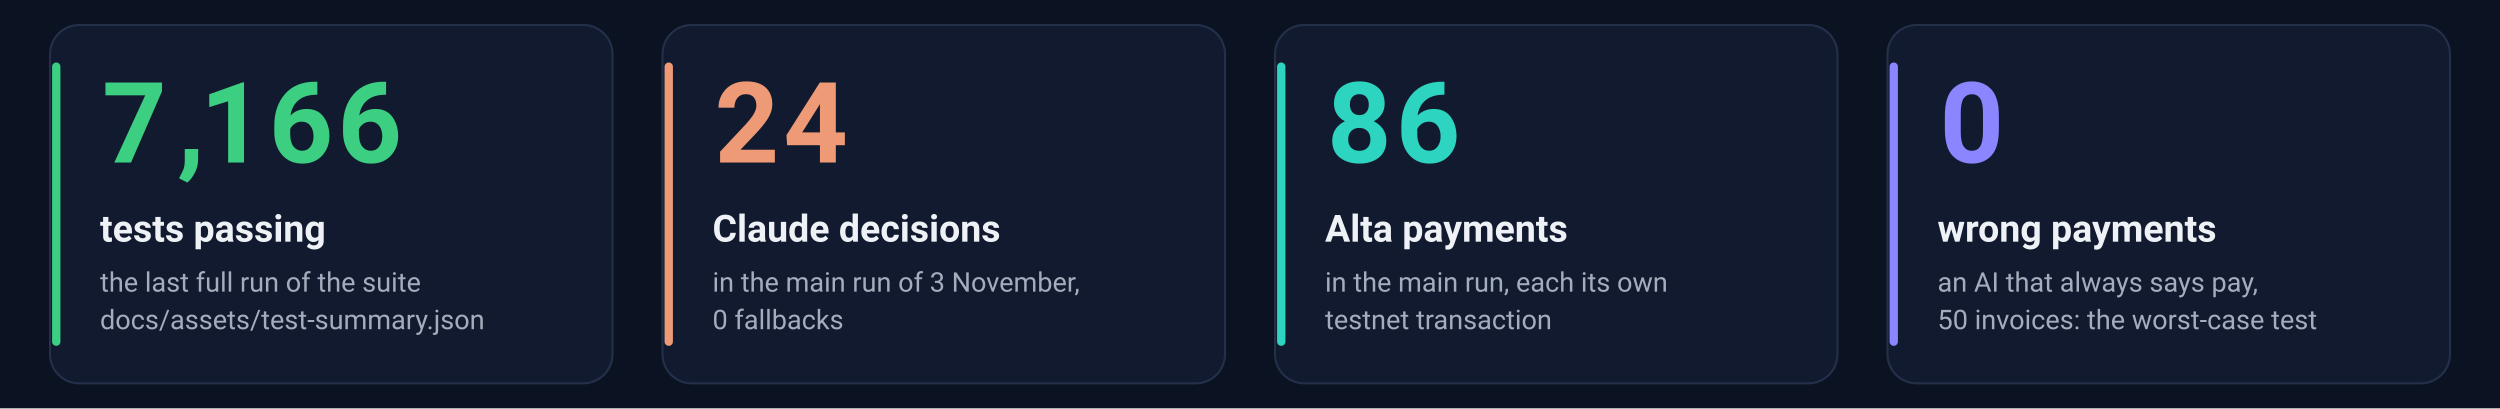
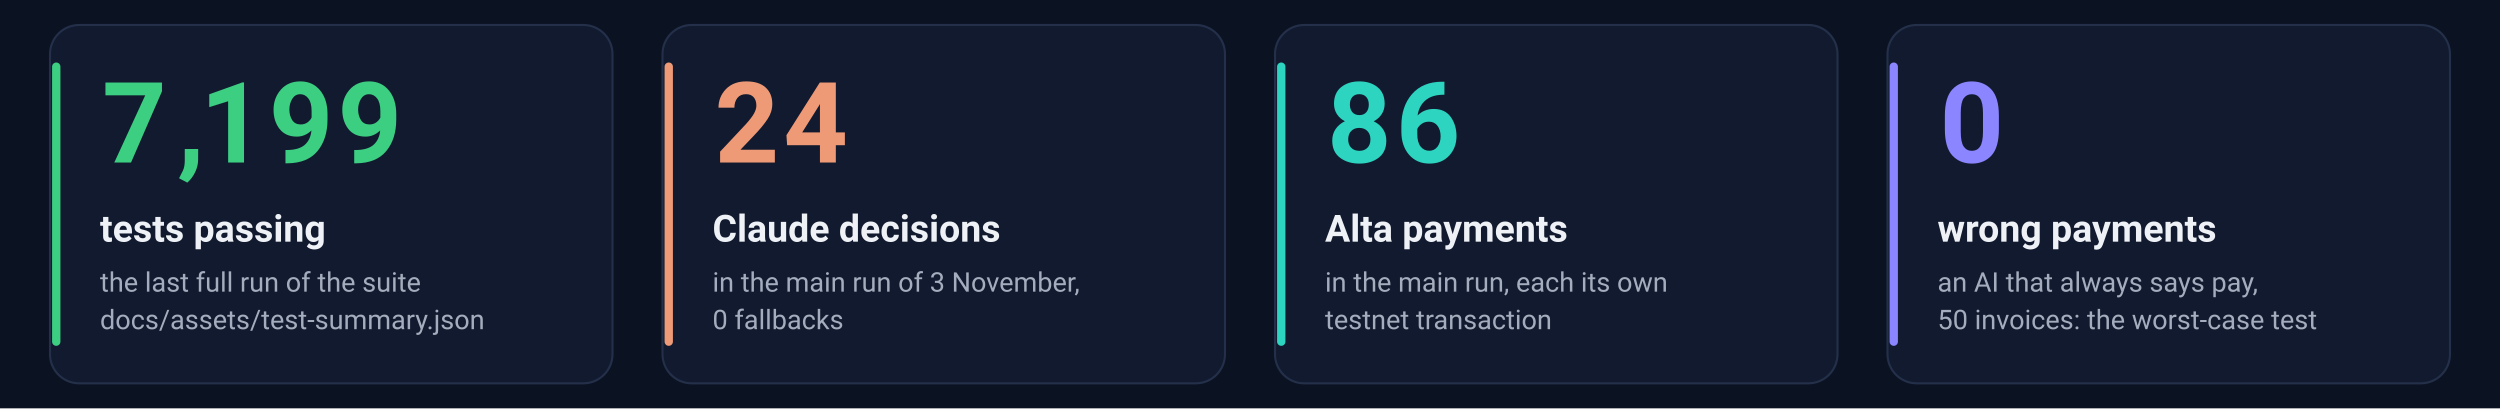
<svg xmlns="http://www.w3.org/2000/svg" viewBox="0 0 1200 196" width="1200" height="196" role="img" aria-labelledby="t d">
  <style>
text{font-family:ui-sans-serif,system-ui,-apple-system,'Segoe UI',Roboto,Helvetica,Arial,sans-serif;font-variant-numeric:tabular-nums}
.roll{animation:roll 1.8s cubic-bezier(.16,.84,.3,1) 1 backwards}
@keyframes roll{from{transform:translateY(0)}}
@media (prefers-reduced-motion:reduce){.roll{animation:none}}
</style>
  <rect width="1200" height="196" fill="#0b1222" />
  <rect x="24" y="12" width="270" height="172" rx="14" fill="#111a2e" stroke="#24304a" />
  <rect x="25" y="30" width="4" height="136" rx="2" fill="#3ccf82" />
  <clipPath id="k0">
    <rect x="44" y="30" width="154" height="62" />
  </clipPath>
  <g clip-path="url(#k0)">
    <g transform="translate(0 30)">
      <g class="roll" style="transform:translateY(-1054px);animation-delay:0s">
        <text x="64.5" y="48" text-anchor="middle" style="font-size:54px;font-weight:760;fill:#3ccf82">0</text>
        <text x="64.5" y="110" text-anchor="middle" style="font-size:54px;font-weight:760;fill:#3ccf82">1</text>
        <text x="64.5" y="172" text-anchor="middle" style="font-size:54px;font-weight:760;fill:#3ccf82">2</text>
        <text x="64.5" y="234" text-anchor="middle" style="font-size:54px;font-weight:760;fill:#3ccf82">3</text>
        <text x="64.5" y="296" text-anchor="middle" style="font-size:54px;font-weight:760;fill:#3ccf82">4</text>
        <text x="64.5" y="358" text-anchor="middle" style="font-size:54px;font-weight:760;fill:#3ccf82">5</text>
        <text x="64.5" y="420" text-anchor="middle" style="font-size:54px;font-weight:760;fill:#3ccf82">6</text>
        <text x="64.5" y="482" text-anchor="middle" style="font-size:54px;font-weight:760;fill:#3ccf82">7</text>
        <text x="64.5" y="544" text-anchor="middle" style="font-size:54px;font-weight:760;fill:#3ccf82">8</text>
        <text x="64.5" y="606" text-anchor="middle" style="font-size:54px;font-weight:760;fill:#3ccf82">9</text>
        <text x="64.5" y="668" text-anchor="middle" style="font-size:54px;font-weight:760;fill:#3ccf82">0</text>
        <text x="64.5" y="730" text-anchor="middle" style="font-size:54px;font-weight:760;fill:#3ccf82">1</text>
        <text x="64.5" y="792" text-anchor="middle" style="font-size:54px;font-weight:760;fill:#3ccf82">2</text>
        <text x="64.5" y="854" text-anchor="middle" style="font-size:54px;font-weight:760;fill:#3ccf82">3</text>
        <text x="64.5" y="916" text-anchor="middle" style="font-size:54px;font-weight:760;fill:#3ccf82">4</text>
        <text x="64.5" y="978" text-anchor="middle" style="font-size:54px;font-weight:760;fill:#3ccf82">5</text>
        <text x="64.5" y="1040" text-anchor="middle" style="font-size:54px;font-weight:760;fill:#3ccf82">6</text>
        <text x="64.5" y="1102" text-anchor="middle" style="font-size:54px;font-weight:760;fill:#3ccf82">7</text>
        <text x="64.5" y="1164" text-anchor="middle" style="font-size:54px;font-weight:760;fill:#3ccf82">8</text>
        <text x="64.5" y="1226" text-anchor="middle" style="font-size:54px;font-weight:760;fill:#3ccf82">9</text>
      </g>
    </g>
  </g>
  <text x="85" y="78" style="font-size:54px;font-weight:760;fill:#3ccf82">,</text>
  <g clip-path="url(#k0)">
    <g transform="translate(0 30)">
      <g class="roll" style="transform:translateY(-682px);animation-delay:0.15s">
        <text x="111.5" y="48" text-anchor="middle" style="font-size:54px;font-weight:760;fill:#3ccf82">0</text>
        <text x="111.5" y="110" text-anchor="middle" style="font-size:54px;font-weight:760;fill:#3ccf82">1</text>
        <text x="111.5" y="172" text-anchor="middle" style="font-size:54px;font-weight:760;fill:#3ccf82">2</text>
        <text x="111.5" y="234" text-anchor="middle" style="font-size:54px;font-weight:760;fill:#3ccf82">3</text>
        <text x="111.5" y="296" text-anchor="middle" style="font-size:54px;font-weight:760;fill:#3ccf82">4</text>
        <text x="111.5" y="358" text-anchor="middle" style="font-size:54px;font-weight:760;fill:#3ccf82">5</text>
        <text x="111.5" y="420" text-anchor="middle" style="font-size:54px;font-weight:760;fill:#3ccf82">6</text>
        <text x="111.5" y="482" text-anchor="middle" style="font-size:54px;font-weight:760;fill:#3ccf82">7</text>
        <text x="111.5" y="544" text-anchor="middle" style="font-size:54px;font-weight:760;fill:#3ccf82">8</text>
        <text x="111.5" y="606" text-anchor="middle" style="font-size:54px;font-weight:760;fill:#3ccf82">9</text>
        <text x="111.5" y="668" text-anchor="middle" style="font-size:54px;font-weight:760;fill:#3ccf82">0</text>
        <text x="111.5" y="730" text-anchor="middle" style="font-size:54px;font-weight:760;fill:#3ccf82">1</text>
        <text x="111.5" y="792" text-anchor="middle" style="font-size:54px;font-weight:760;fill:#3ccf82">2</text>
        <text x="111.5" y="854" text-anchor="middle" style="font-size:54px;font-weight:760;fill:#3ccf82">3</text>
        <text x="111.5" y="916" text-anchor="middle" style="font-size:54px;font-weight:760;fill:#3ccf82">4</text>
        <text x="111.5" y="978" text-anchor="middle" style="font-size:54px;font-weight:760;fill:#3ccf82">5</text>
        <text x="111.5" y="1040" text-anchor="middle" style="font-size:54px;font-weight:760;fill:#3ccf82">6</text>
        <text x="111.5" y="1102" text-anchor="middle" style="font-size:54px;font-weight:760;fill:#3ccf82">7</text>
        <text x="111.5" y="1164" text-anchor="middle" style="font-size:54px;font-weight:760;fill:#3ccf82">8</text>
        <text x="111.5" y="1226" text-anchor="middle" style="font-size:54px;font-weight:760;fill:#3ccf82">9</text>
      </g>
    </g>
  </g>
  <g clip-path="url(#k0)">
    <g transform="translate(0 30)">
-       <g class="roll" style="transform:translateY(-992px);animation-delay:0.3s">
+       <g class="roll" style="transform:translateY(-1178px);animation-delay:0.3s">
        <text x="144.5" y="48" text-anchor="middle" style="font-size:54px;font-weight:760;fill:#3ccf82">0</text>
        <text x="144.5" y="110" text-anchor="middle" style="font-size:54px;font-weight:760;fill:#3ccf82">1</text>
        <text x="144.5" y="172" text-anchor="middle" style="font-size:54px;font-weight:760;fill:#3ccf82">2</text>
        <text x="144.5" y="234" text-anchor="middle" style="font-size:54px;font-weight:760;fill:#3ccf82">3</text>
        <text x="144.5" y="296" text-anchor="middle" style="font-size:54px;font-weight:760;fill:#3ccf82">4</text>
        <text x="144.5" y="358" text-anchor="middle" style="font-size:54px;font-weight:760;fill:#3ccf82">5</text>
        <text x="144.5" y="420" text-anchor="middle" style="font-size:54px;font-weight:760;fill:#3ccf82">6</text>
        <text x="144.5" y="482" text-anchor="middle" style="font-size:54px;font-weight:760;fill:#3ccf82">7</text>
        <text x="144.5" y="544" text-anchor="middle" style="font-size:54px;font-weight:760;fill:#3ccf82">8</text>
        <text x="144.5" y="606" text-anchor="middle" style="font-size:54px;font-weight:760;fill:#3ccf82">9</text>
        <text x="144.5" y="668" text-anchor="middle" style="font-size:54px;font-weight:760;fill:#3ccf82">0</text>
        <text x="144.5" y="730" text-anchor="middle" style="font-size:54px;font-weight:760;fill:#3ccf82">1</text>
        <text x="144.5" y="792" text-anchor="middle" style="font-size:54px;font-weight:760;fill:#3ccf82">2</text>
        <text x="144.5" y="854" text-anchor="middle" style="font-size:54px;font-weight:760;fill:#3ccf82">3</text>
        <text x="144.5" y="916" text-anchor="middle" style="font-size:54px;font-weight:760;fill:#3ccf82">4</text>
        <text x="144.5" y="978" text-anchor="middle" style="font-size:54px;font-weight:760;fill:#3ccf82">5</text>
        <text x="144.5" y="1040" text-anchor="middle" style="font-size:54px;font-weight:760;fill:#3ccf82">6</text>
        <text x="144.5" y="1102" text-anchor="middle" style="font-size:54px;font-weight:760;fill:#3ccf82">7</text>
        <text x="144.5" y="1164" text-anchor="middle" style="font-size:54px;font-weight:760;fill:#3ccf82">8</text>
        <text x="144.5" y="1226" text-anchor="middle" style="font-size:54px;font-weight:760;fill:#3ccf82">9</text>
      </g>
    </g>
  </g>
  <g clip-path="url(#k0)">
    <g transform="translate(0 30)">
-       <g class="roll" style="transform:translateY(-992px);animation-delay:0.45s">
+       <g class="roll" style="transform:translateY(-1178px);animation-delay:0.45s">
        <text x="177.5" y="48" text-anchor="middle" style="font-size:54px;font-weight:760;fill:#3ccf82">0</text>
        <text x="177.5" y="110" text-anchor="middle" style="font-size:54px;font-weight:760;fill:#3ccf82">1</text>
        <text x="177.5" y="172" text-anchor="middle" style="font-size:54px;font-weight:760;fill:#3ccf82">2</text>
        <text x="177.5" y="234" text-anchor="middle" style="font-size:54px;font-weight:760;fill:#3ccf82">3</text>
        <text x="177.5" y="296" text-anchor="middle" style="font-size:54px;font-weight:760;fill:#3ccf82">4</text>
        <text x="177.5" y="358" text-anchor="middle" style="font-size:54px;font-weight:760;fill:#3ccf82">5</text>
        <text x="177.5" y="420" text-anchor="middle" style="font-size:54px;font-weight:760;fill:#3ccf82">6</text>
        <text x="177.5" y="482" text-anchor="middle" style="font-size:54px;font-weight:760;fill:#3ccf82">7</text>
        <text x="177.5" y="544" text-anchor="middle" style="font-size:54px;font-weight:760;fill:#3ccf82">8</text>
        <text x="177.5" y="606" text-anchor="middle" style="font-size:54px;font-weight:760;fill:#3ccf82">9</text>
        <text x="177.5" y="668" text-anchor="middle" style="font-size:54px;font-weight:760;fill:#3ccf82">0</text>
        <text x="177.5" y="730" text-anchor="middle" style="font-size:54px;font-weight:760;fill:#3ccf82">1</text>
        <text x="177.5" y="792" text-anchor="middle" style="font-size:54px;font-weight:760;fill:#3ccf82">2</text>
        <text x="177.5" y="854" text-anchor="middle" style="font-size:54px;font-weight:760;fill:#3ccf82">3</text>
        <text x="177.5" y="916" text-anchor="middle" style="font-size:54px;font-weight:760;fill:#3ccf82">4</text>
        <text x="177.5" y="978" text-anchor="middle" style="font-size:54px;font-weight:760;fill:#3ccf82">5</text>
        <text x="177.5" y="1040" text-anchor="middle" style="font-size:54px;font-weight:760;fill:#3ccf82">6</text>
        <text x="177.5" y="1102" text-anchor="middle" style="font-size:54px;font-weight:760;fill:#3ccf82">7</text>
        <text x="177.5" y="1164" text-anchor="middle" style="font-size:54px;font-weight:760;fill:#3ccf82">8</text>
        <text x="177.5" y="1226" text-anchor="middle" style="font-size:54px;font-weight:760;fill:#3ccf82">9</text>
      </g>
    </g>
  </g>
  <text x="48" y="116" style="font-size:18px;font-weight:700;fill:#eef1f6">tests passing</text>
  <text x="48" y="140" style="font-size:13px;fill:#a4adbd">the last full run of the suite</text>
  <text x="48" y="158" style="font-size:13px;fill:#a4adbd">docs/assets/test-summary.json</text>
  <rect x="318" y="12" width="270" height="172" rx="14" fill="#111a2e" stroke="#24304a" />
  <rect x="319" y="30" width="4" height="136" rx="2" fill="#ef9a76" />
  <clipPath id="k1">
    <rect x="338" y="30" width="74" height="62" />
  </clipPath>
  <g clip-path="url(#k1)">
    <g transform="translate(0 30)">
      <g class="roll" style="transform:translateY(-744px);animation-delay:0s">
        <text x="358.5" y="48" text-anchor="middle" style="font-size:54px;font-weight:760;fill:#ef9a76">0</text>
        <text x="358.5" y="110" text-anchor="middle" style="font-size:54px;font-weight:760;fill:#ef9a76">1</text>
        <text x="358.5" y="172" text-anchor="middle" style="font-size:54px;font-weight:760;fill:#ef9a76">2</text>
        <text x="358.5" y="234" text-anchor="middle" style="font-size:54px;font-weight:760;fill:#ef9a76">3</text>
        <text x="358.5" y="296" text-anchor="middle" style="font-size:54px;font-weight:760;fill:#ef9a76">4</text>
        <text x="358.5" y="358" text-anchor="middle" style="font-size:54px;font-weight:760;fill:#ef9a76">5</text>
        <text x="358.5" y="420" text-anchor="middle" style="font-size:54px;font-weight:760;fill:#ef9a76">6</text>
        <text x="358.5" y="482" text-anchor="middle" style="font-size:54px;font-weight:760;fill:#ef9a76">7</text>
        <text x="358.5" y="544" text-anchor="middle" style="font-size:54px;font-weight:760;fill:#ef9a76">8</text>
        <text x="358.5" y="606" text-anchor="middle" style="font-size:54px;font-weight:760;fill:#ef9a76">9</text>
        <text x="358.5" y="668" text-anchor="middle" style="font-size:54px;font-weight:760;fill:#ef9a76">0</text>
        <text x="358.5" y="730" text-anchor="middle" style="font-size:54px;font-weight:760;fill:#ef9a76">1</text>
        <text x="358.5" y="792" text-anchor="middle" style="font-size:54px;font-weight:760;fill:#ef9a76">2</text>
        <text x="358.5" y="854" text-anchor="middle" style="font-size:54px;font-weight:760;fill:#ef9a76">3</text>
        <text x="358.5" y="916" text-anchor="middle" style="font-size:54px;font-weight:760;fill:#ef9a76">4</text>
        <text x="358.5" y="978" text-anchor="middle" style="font-size:54px;font-weight:760;fill:#ef9a76">5</text>
        <text x="358.5" y="1040" text-anchor="middle" style="font-size:54px;font-weight:760;fill:#ef9a76">6</text>
        <text x="358.5" y="1102" text-anchor="middle" style="font-size:54px;font-weight:760;fill:#ef9a76">7</text>
        <text x="358.5" y="1164" text-anchor="middle" style="font-size:54px;font-weight:760;fill:#ef9a76">8</text>
        <text x="358.5" y="1226" text-anchor="middle" style="font-size:54px;font-weight:760;fill:#ef9a76">9</text>
      </g>
    </g>
  </g>
  <g clip-path="url(#k1)">
    <g transform="translate(0 30)">
      <g class="roll" style="transform:translateY(-868px);animation-delay:0.15s">
        <text x="391.5" y="48" text-anchor="middle" style="font-size:54px;font-weight:760;fill:#ef9a76">0</text>
        <text x="391.5" y="110" text-anchor="middle" style="font-size:54px;font-weight:760;fill:#ef9a76">1</text>
        <text x="391.5" y="172" text-anchor="middle" style="font-size:54px;font-weight:760;fill:#ef9a76">2</text>
        <text x="391.5" y="234" text-anchor="middle" style="font-size:54px;font-weight:760;fill:#ef9a76">3</text>
        <text x="391.5" y="296" text-anchor="middle" style="font-size:54px;font-weight:760;fill:#ef9a76">4</text>
        <text x="391.5" y="358" text-anchor="middle" style="font-size:54px;font-weight:760;fill:#ef9a76">5</text>
        <text x="391.5" y="420" text-anchor="middle" style="font-size:54px;font-weight:760;fill:#ef9a76">6</text>
        <text x="391.5" y="482" text-anchor="middle" style="font-size:54px;font-weight:760;fill:#ef9a76">7</text>
        <text x="391.5" y="544" text-anchor="middle" style="font-size:54px;font-weight:760;fill:#ef9a76">8</text>
        <text x="391.5" y="606" text-anchor="middle" style="font-size:54px;font-weight:760;fill:#ef9a76">9</text>
        <text x="391.5" y="668" text-anchor="middle" style="font-size:54px;font-weight:760;fill:#ef9a76">0</text>
        <text x="391.5" y="730" text-anchor="middle" style="font-size:54px;font-weight:760;fill:#ef9a76">1</text>
        <text x="391.5" y="792" text-anchor="middle" style="font-size:54px;font-weight:760;fill:#ef9a76">2</text>
        <text x="391.5" y="854" text-anchor="middle" style="font-size:54px;font-weight:760;fill:#ef9a76">3</text>
        <text x="391.5" y="916" text-anchor="middle" style="font-size:54px;font-weight:760;fill:#ef9a76">4</text>
        <text x="391.5" y="978" text-anchor="middle" style="font-size:54px;font-weight:760;fill:#ef9a76">5</text>
        <text x="391.5" y="1040" text-anchor="middle" style="font-size:54px;font-weight:760;fill:#ef9a76">6</text>
        <text x="391.5" y="1102" text-anchor="middle" style="font-size:54px;font-weight:760;fill:#ef9a76">7</text>
        <text x="391.5" y="1164" text-anchor="middle" style="font-size:54px;font-weight:760;fill:#ef9a76">8</text>
        <text x="391.5" y="1226" text-anchor="middle" style="font-size:54px;font-weight:760;fill:#ef9a76">9</text>
      </g>
    </g>
  </g>
  <text x="342" y="116" style="font-size:18px;font-weight:700;fill:#eef1f6">Claude decisions</text>
  <text x="342" y="140" style="font-size:13px;fill:#a4adbd">in the main run of 3 November,</text>
  <text x="342" y="158" style="font-size:13px;fill:#a4adbd">0 fallbacks</text>
  <rect x="612" y="12" width="270" height="172" rx="14" fill="#111a2e" stroke="#24304a" />
  <rect x="613" y="30" width="4" height="136" rx="2" fill="#2dd4bf" />
  <clipPath id="k2">
    <rect x="632" y="30" width="74" height="62" />
  </clipPath>
  <g clip-path="url(#k2)">
    <g transform="translate(0 30)">
      <g class="roll" style="transform:translateY(-1116px);animation-delay:0s">
        <text x="652.5" y="48" text-anchor="middle" style="font-size:54px;font-weight:760;fill:#2dd4bf">0</text>
        <text x="652.5" y="110" text-anchor="middle" style="font-size:54px;font-weight:760;fill:#2dd4bf">1</text>
        <text x="652.5" y="172" text-anchor="middle" style="font-size:54px;font-weight:760;fill:#2dd4bf">2</text>
        <text x="652.5" y="234" text-anchor="middle" style="font-size:54px;font-weight:760;fill:#2dd4bf">3</text>
        <text x="652.5" y="296" text-anchor="middle" style="font-size:54px;font-weight:760;fill:#2dd4bf">4</text>
        <text x="652.5" y="358" text-anchor="middle" style="font-size:54px;font-weight:760;fill:#2dd4bf">5</text>
        <text x="652.5" y="420" text-anchor="middle" style="font-size:54px;font-weight:760;fill:#2dd4bf">6</text>
        <text x="652.5" y="482" text-anchor="middle" style="font-size:54px;font-weight:760;fill:#2dd4bf">7</text>
        <text x="652.5" y="544" text-anchor="middle" style="font-size:54px;font-weight:760;fill:#2dd4bf">8</text>
        <text x="652.5" y="606" text-anchor="middle" style="font-size:54px;font-weight:760;fill:#2dd4bf">9</text>
        <text x="652.5" y="668" text-anchor="middle" style="font-size:54px;font-weight:760;fill:#2dd4bf">0</text>
        <text x="652.5" y="730" text-anchor="middle" style="font-size:54px;font-weight:760;fill:#2dd4bf">1</text>
        <text x="652.5" y="792" text-anchor="middle" style="font-size:54px;font-weight:760;fill:#2dd4bf">2</text>
        <text x="652.5" y="854" text-anchor="middle" style="font-size:54px;font-weight:760;fill:#2dd4bf">3</text>
        <text x="652.5" y="916" text-anchor="middle" style="font-size:54px;font-weight:760;fill:#2dd4bf">4</text>
        <text x="652.5" y="978" text-anchor="middle" style="font-size:54px;font-weight:760;fill:#2dd4bf">5</text>
        <text x="652.5" y="1040" text-anchor="middle" style="font-size:54px;font-weight:760;fill:#2dd4bf">6</text>
        <text x="652.5" y="1102" text-anchor="middle" style="font-size:54px;font-weight:760;fill:#2dd4bf">7</text>
        <text x="652.5" y="1164" text-anchor="middle" style="font-size:54px;font-weight:760;fill:#2dd4bf">8</text>
        <text x="652.5" y="1226" text-anchor="middle" style="font-size:54px;font-weight:760;fill:#2dd4bf">9</text>
      </g>
    </g>
  </g>
  <g clip-path="url(#k2)">
    <g transform="translate(0 30)">
      <g class="roll" style="transform:translateY(-992px);animation-delay:0.15s">
        <text x="685.5" y="48" text-anchor="middle" style="font-size:54px;font-weight:760;fill:#2dd4bf">0</text>
        <text x="685.5" y="110" text-anchor="middle" style="font-size:54px;font-weight:760;fill:#2dd4bf">1</text>
        <text x="685.5" y="172" text-anchor="middle" style="font-size:54px;font-weight:760;fill:#2dd4bf">2</text>
        <text x="685.5" y="234" text-anchor="middle" style="font-size:54px;font-weight:760;fill:#2dd4bf">3</text>
        <text x="685.5" y="296" text-anchor="middle" style="font-size:54px;font-weight:760;fill:#2dd4bf">4</text>
        <text x="685.5" y="358" text-anchor="middle" style="font-size:54px;font-weight:760;fill:#2dd4bf">5</text>
        <text x="685.5" y="420" text-anchor="middle" style="font-size:54px;font-weight:760;fill:#2dd4bf">6</text>
        <text x="685.5" y="482" text-anchor="middle" style="font-size:54px;font-weight:760;fill:#2dd4bf">7</text>
        <text x="685.5" y="544" text-anchor="middle" style="font-size:54px;font-weight:760;fill:#2dd4bf">8</text>
        <text x="685.5" y="606" text-anchor="middle" style="font-size:54px;font-weight:760;fill:#2dd4bf">9</text>
        <text x="685.5" y="668" text-anchor="middle" style="font-size:54px;font-weight:760;fill:#2dd4bf">0</text>
        <text x="685.5" y="730" text-anchor="middle" style="font-size:54px;font-weight:760;fill:#2dd4bf">1</text>
        <text x="685.5" y="792" text-anchor="middle" style="font-size:54px;font-weight:760;fill:#2dd4bf">2</text>
        <text x="685.5" y="854" text-anchor="middle" style="font-size:54px;font-weight:760;fill:#2dd4bf">3</text>
        <text x="685.5" y="916" text-anchor="middle" style="font-size:54px;font-weight:760;fill:#2dd4bf">4</text>
        <text x="685.5" y="978" text-anchor="middle" style="font-size:54px;font-weight:760;fill:#2dd4bf">5</text>
        <text x="685.5" y="1040" text-anchor="middle" style="font-size:54px;font-weight:760;fill:#2dd4bf">6</text>
        <text x="685.5" y="1102" text-anchor="middle" style="font-size:54px;font-weight:760;fill:#2dd4bf">7</text>
        <text x="685.5" y="1164" text-anchor="middle" style="font-size:54px;font-weight:760;fill:#2dd4bf">8</text>
        <text x="685.5" y="1226" text-anchor="middle" style="font-size:54px;font-weight:760;fill:#2dd4bf">9</text>
      </g>
    </g>
  </g>
  <text x="636" y="116" style="font-size:18px;font-weight:700;fill:#eef1f6">Alta payments</text>
  <text x="636" y="140" style="font-size:13px;fill:#a4adbd">in the main run, each its own</text>
  <text x="636" y="158" style="font-size:13px;fill:#a4adbd">testnet transaction</text>
  <rect x="906" y="12" width="270" height="172" rx="14" fill="#111a2e" stroke="#24304a" />
  <rect x="907" y="30" width="4" height="136" rx="2" fill="#8b85ff" />
  <clipPath id="k3">
    <rect x="926" y="30" width="41" height="62" />
  </clipPath>
  <g clip-path="url(#k3)">
    <g transform="translate(0 30)">
      <g class="roll" style="transform:translateY(-620px);animation-delay:0s">
        <text x="946.5" y="48" text-anchor="middle" style="font-size:54px;font-weight:760;fill:#8b85ff">0</text>
        <text x="946.5" y="110" text-anchor="middle" style="font-size:54px;font-weight:760;fill:#8b85ff">1</text>
        <text x="946.5" y="172" text-anchor="middle" style="font-size:54px;font-weight:760;fill:#8b85ff">2</text>
        <text x="946.5" y="234" text-anchor="middle" style="font-size:54px;font-weight:760;fill:#8b85ff">3</text>
        <text x="946.5" y="296" text-anchor="middle" style="font-size:54px;font-weight:760;fill:#8b85ff">4</text>
        <text x="946.5" y="358" text-anchor="middle" style="font-size:54px;font-weight:760;fill:#8b85ff">5</text>
        <text x="946.5" y="420" text-anchor="middle" style="font-size:54px;font-weight:760;fill:#8b85ff">6</text>
        <text x="946.5" y="482" text-anchor="middle" style="font-size:54px;font-weight:760;fill:#8b85ff">7</text>
        <text x="946.5" y="544" text-anchor="middle" style="font-size:54px;font-weight:760;fill:#8b85ff">8</text>
        <text x="946.5" y="606" text-anchor="middle" style="font-size:54px;font-weight:760;fill:#8b85ff">9</text>
        <text x="946.5" y="668" text-anchor="middle" style="font-size:54px;font-weight:760;fill:#8b85ff">0</text>
        <text x="946.5" y="730" text-anchor="middle" style="font-size:54px;font-weight:760;fill:#8b85ff">1</text>
        <text x="946.5" y="792" text-anchor="middle" style="font-size:54px;font-weight:760;fill:#8b85ff">2</text>
        <text x="946.5" y="854" text-anchor="middle" style="font-size:54px;font-weight:760;fill:#8b85ff">3</text>
        <text x="946.5" y="916" text-anchor="middle" style="font-size:54px;font-weight:760;fill:#8b85ff">4</text>
        <text x="946.5" y="978" text-anchor="middle" style="font-size:54px;font-weight:760;fill:#8b85ff">5</text>
        <text x="946.5" y="1040" text-anchor="middle" style="font-size:54px;font-weight:760;fill:#8b85ff">6</text>
        <text x="946.5" y="1102" text-anchor="middle" style="font-size:54px;font-weight:760;fill:#8b85ff">7</text>
        <text x="946.5" y="1164" text-anchor="middle" style="font-size:54px;font-weight:760;fill:#8b85ff">8</text>
        <text x="946.5" y="1226" text-anchor="middle" style="font-size:54px;font-weight:760;fill:#8b85ff">9</text>
      </g>
    </g>
  </g>
  <text x="930" y="116" style="font-size:18px;font-weight:700;fill:#eef1f6">wrong payments</text>
  <text x="930" y="140" style="font-size:13px;fill:#a4adbd">an AI that always says pay,</text>
  <text x="930" y="158" style="font-size:13px;fill:#a4adbd">50 invoices: the worst-case test</text>
</svg>
